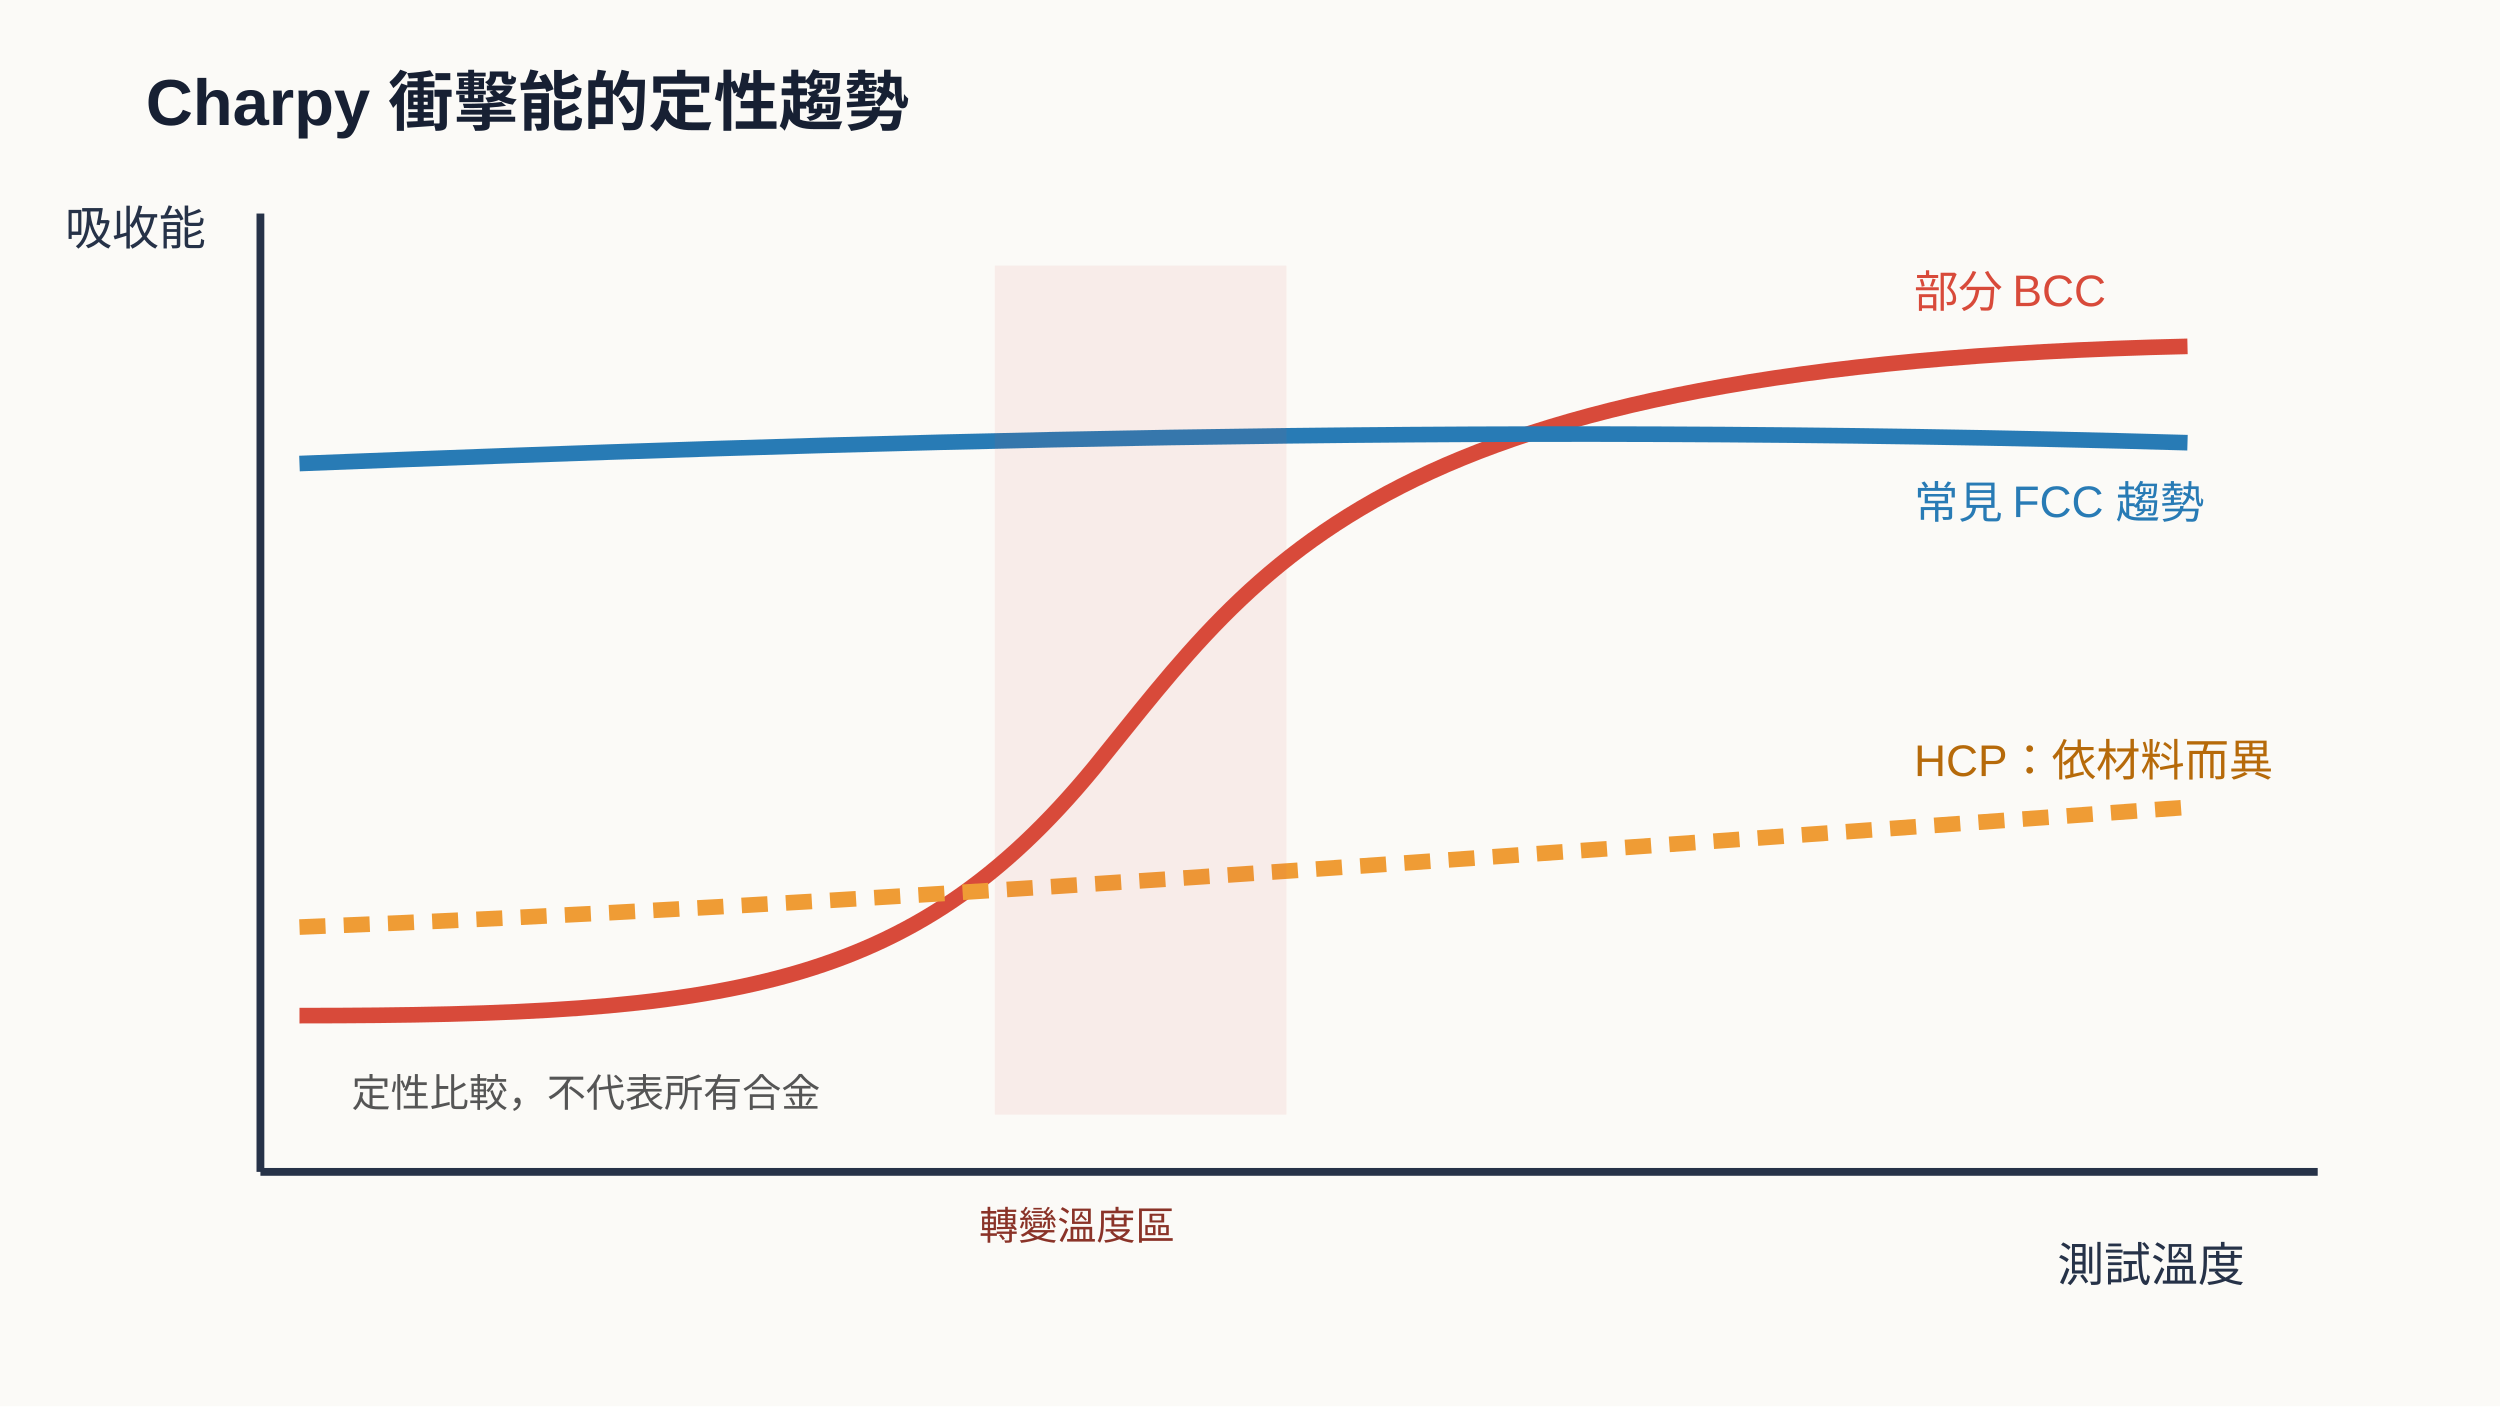
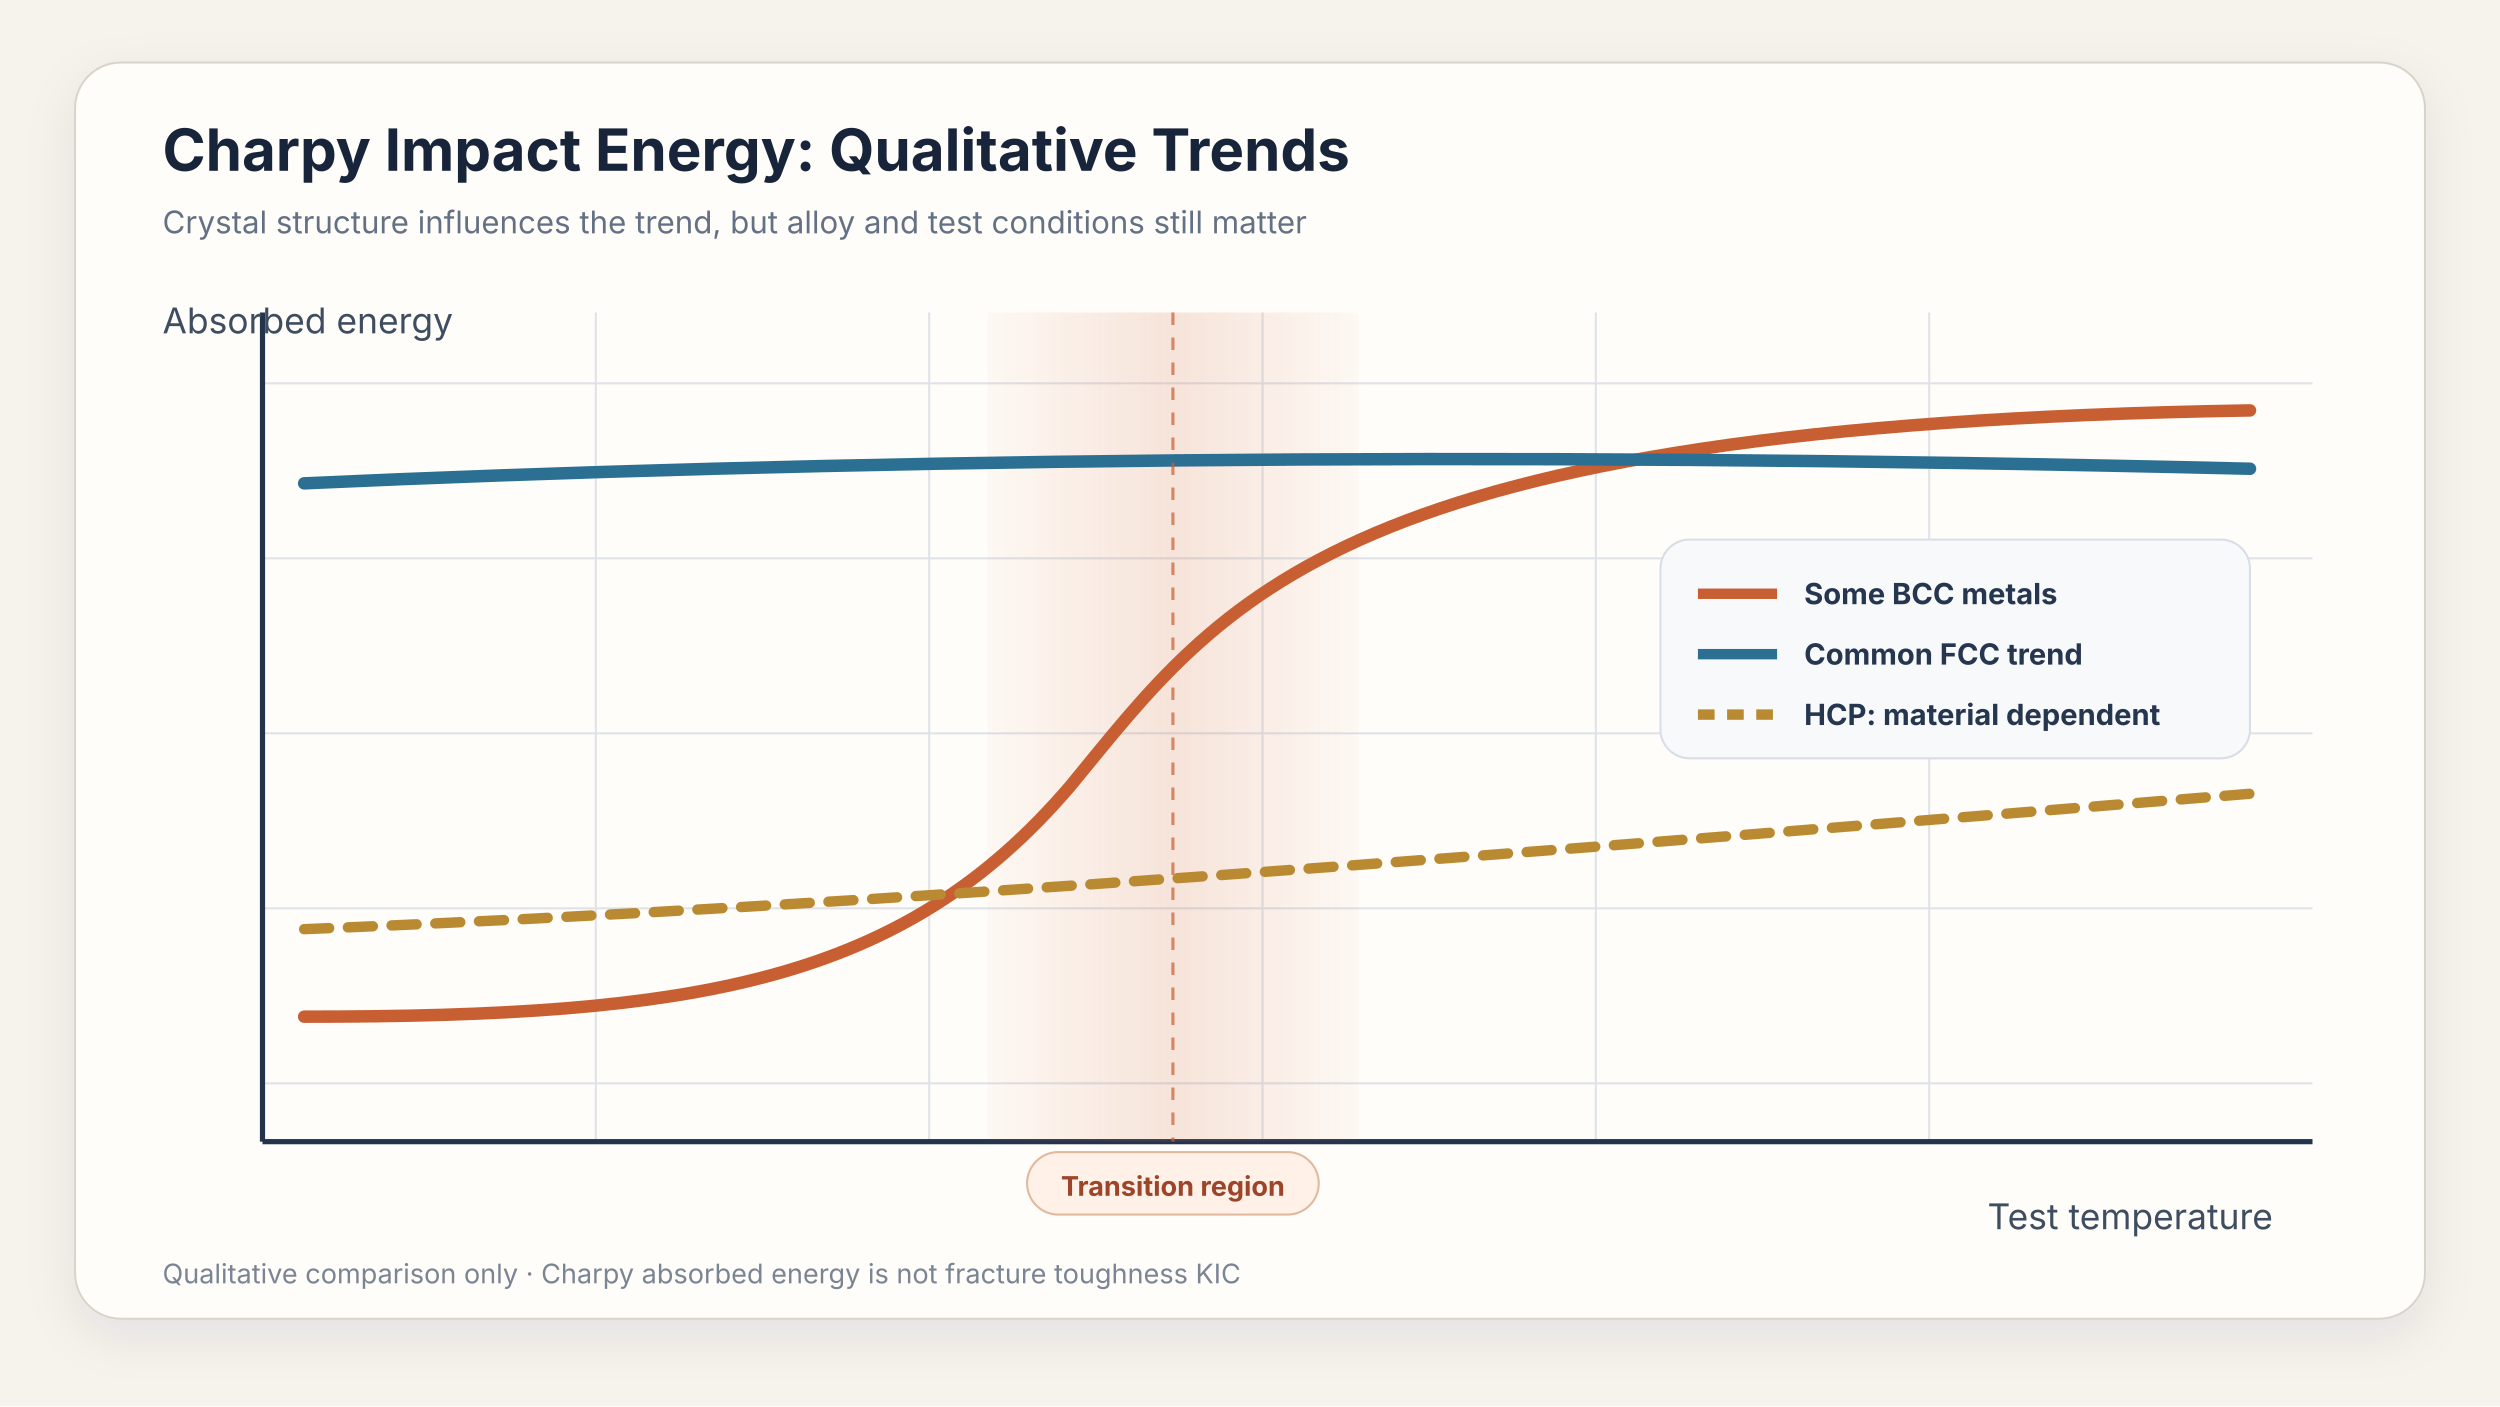
- <svg xmlns="http://www.w3.org/2000/svg" width="960" height="540" viewBox="0 0 960 540">
-   <rect width="960" height="540" fill="#fbfaf7" />
-   <text x="56" y="48" font-family="Arial, sans-serif" font-size="25" font-weight="700" fill="#172033">Charpy 衝擊能的定性趨勢</text>
-   <line x1="100" y1="450" x2="890" y2="450" stroke="#263248" stroke-width="3" />
-   <line x1="100" y1="450" x2="100" y2="82" stroke="#263248" stroke-width="3" />
-   <text x="790" y="492" font-family="Arial, sans-serif" font-size="18" fill="#263248">測試溫度</text>
-   <text x="25" y="94" font-family="Arial, sans-serif" font-size="18" fill="#263248">吸收能</text>
-   <path d="M115 390 C280 390 350 380 420 295 C485 215 530 140 840 133" fill="none" stroke="#d84a3a" stroke-width="6" />
-   <path d="M115 178 C320 170 560 162 840 170" fill="none" stroke="#287bb5" stroke-width="6" />
-   <path d="M115 356 C320 348 560 330 840 310" fill="none" stroke="#ef9c35" stroke-width="6" stroke-dasharray="10 7" />
-   <rect x="382" y="102" width="112" height="326" fill="#d84a3a" opacity=".08" />
-   <text x="376" y="476" font-family="Arial, sans-serif" font-size="15" fill="#8a3328">轉變溫度區</text>
-   <text x="735" y="118" font-family="Arial, sans-serif" font-size="17" fill="#d84a3a">部分 BCC</text>
-   <text x="735" y="199" font-family="Arial, sans-serif" font-size="17" fill="#287bb5">常見 FCC 趨勢</text>
-   <text x="735" y="298" font-family="Arial, sans-serif" font-size="17" fill="#b66a0a">HCP：依材料而異</text>
-   <text x="135" y="425" font-family="Arial, sans-serif" font-size="15" fill="#555">定性比較，不代表所有合金</text>
+ <svg xmlns="http://www.w3.org/2000/svg" width="1200" height="675" viewBox="0 0 1200 675" role="img" aria-labelledby="title desc">
+   <defs>
+     <filter id="shadow" x="-20%" y="-20%" width="140%" height="140%">
+       <feDropShadow dx="0" dy="8" stdDeviation="12" flood-color="#132238" flood-opacity=".08" />
+     </filter>
+     <linearGradient id="band" x1="0" y1="0" x2="1" y2="0">
+       <stop stop-color="#c85f32" stop-opacity=".03" />
+       <stop offset=".5" stop-color="#c85f32" stop-opacity=".16" />
+       <stop offset="1" stop-color="#c85f32" stop-opacity=".03" />
+     </linearGradient>
+   </defs>
+   <rect width="1200" height="675" fill="#f6f3ed" />
+   <rect x="36" y="30" width="1128" height="603" rx="22" fill="#fffdf9" stroke="#d9d4ca" filter="url(#shadow)" />
+   <text x="78" y="82" font-family="Inter, Arial, sans-serif" font-size="28" font-weight="700" fill="#17243a">Charpy Impact Energy: Qualitative Trends</text>
+   <text x="78" y="112" font-family="Inter, Arial, sans-serif" font-size="15" fill="#647184">Crystal structure influences the trend, but alloy and test conditions still matter</text>
+   <g stroke="#dfe3e8">
+     <path d="M126 184H1110 M126 268H1110 M126 352H1110 M126 436H1110 M126 520H1110" />
+     <path d="M286 150V548 M446 150V548 M606 150V548 M766 150V548 M926 150V548" />
+   </g>
+   <path d="M126 548H1110 M126 548V150" stroke="#24344d" stroke-width="2.5" />
+   <text x="954" y="590" font-family="Inter, Arial, sans-serif" font-size="17" fill="#3f4d61">Test temperature</text>
+   <text x="78" y="160" font-family="Inter, Arial, sans-serif" font-size="17" fill="#3f4d61">Absorbed energy</text>
+   <rect x="474" y="150" width="178" height="398" fill="url(#band)" />
+   <path d="M146 488 C334 488 433 472 514 377 C588 287 641 204 1080 197" fill="none" stroke="#c85f32" stroke-width="6" stroke-linecap="round" />
+   <path d="M146 232 C390 221 706 216 1080 225" fill="none" stroke="#2b6f93" stroke-width="6" stroke-linecap="round" />
+   <path d="M146 446 C421 435 739 409 1080 381" fill="none" stroke="#ba8a32" stroke-width="5" stroke-dasharray="12 9" stroke-linecap="round" />
+   <path d="M563 150V548" stroke="#c85f32" stroke-width="1.5" stroke-dasharray="6 6" opacity=".7" />
+   <rect x="493" y="553" width="140" height="30" rx="15" fill="#fff1e8" stroke="#e3b79e" />
+   <text x="563" y="574" text-anchor="middle" font-family="Inter, Arial, sans-serif" font-size="13" font-weight="700" fill="#9c4528">Transition region</text>
+   <g transform="translate(797 259)">
+     <rect width="283" height="105" rx="14" fill="#f7f9fb" stroke="#d8dee6" />
+     <path d="M18 26H56" stroke="#c85f32" stroke-width="5" />
+     <text x="69" y="31" font-family="Inter, Arial, sans-serif" font-size="14" font-weight="700" fill="#26364e">Some BCC metals</text>
+     <path d="M18 55H56" stroke="#2b6f93" stroke-width="5" />
+     <text x="69" y="60" font-family="Inter, Arial, sans-serif" font-size="14" font-weight="700" fill="#26364e">Common FCC trend</text>
+     <path d="M18 84H56" stroke="#ba8a32" stroke-width="5" stroke-dasharray="8 6" />
+     <text x="69" y="89" font-family="Inter, Arial, sans-serif" font-size="14" font-weight="700" fill="#26364e">HCP: material dependent</text>
+   </g>
+   <text x="78" y="616" font-family="Inter, Arial, sans-serif" font-size="13" fill="#7a8493">Qualitative comparison only · Charpy absorbed energy is not fracture toughness KIC</text>
</svg>
